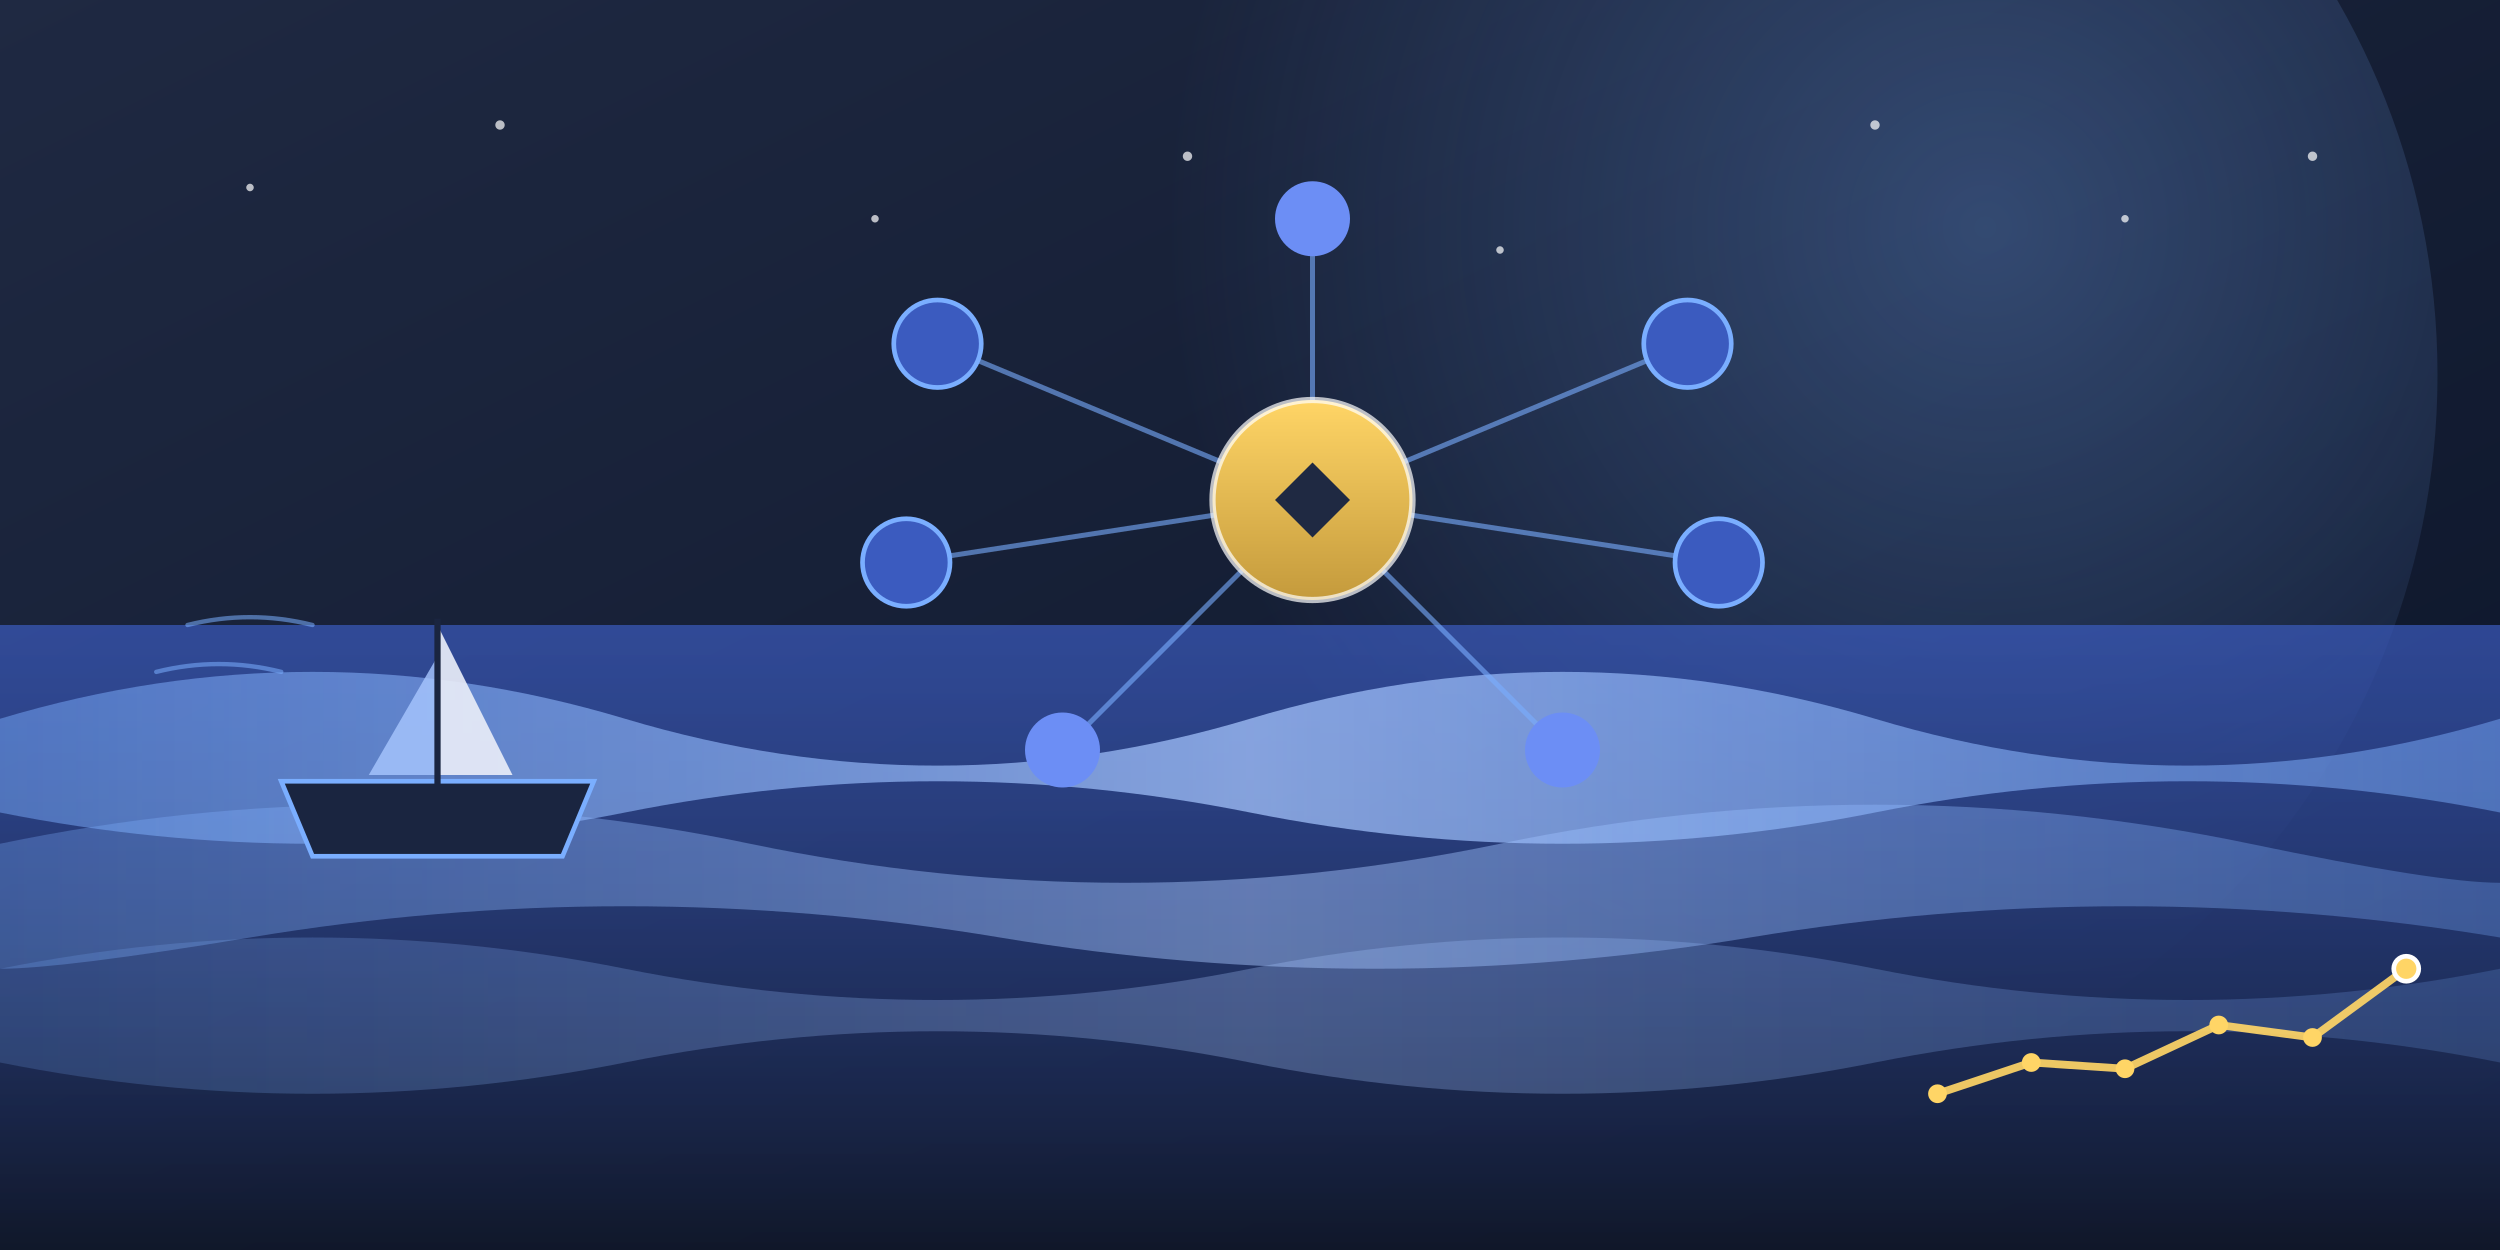
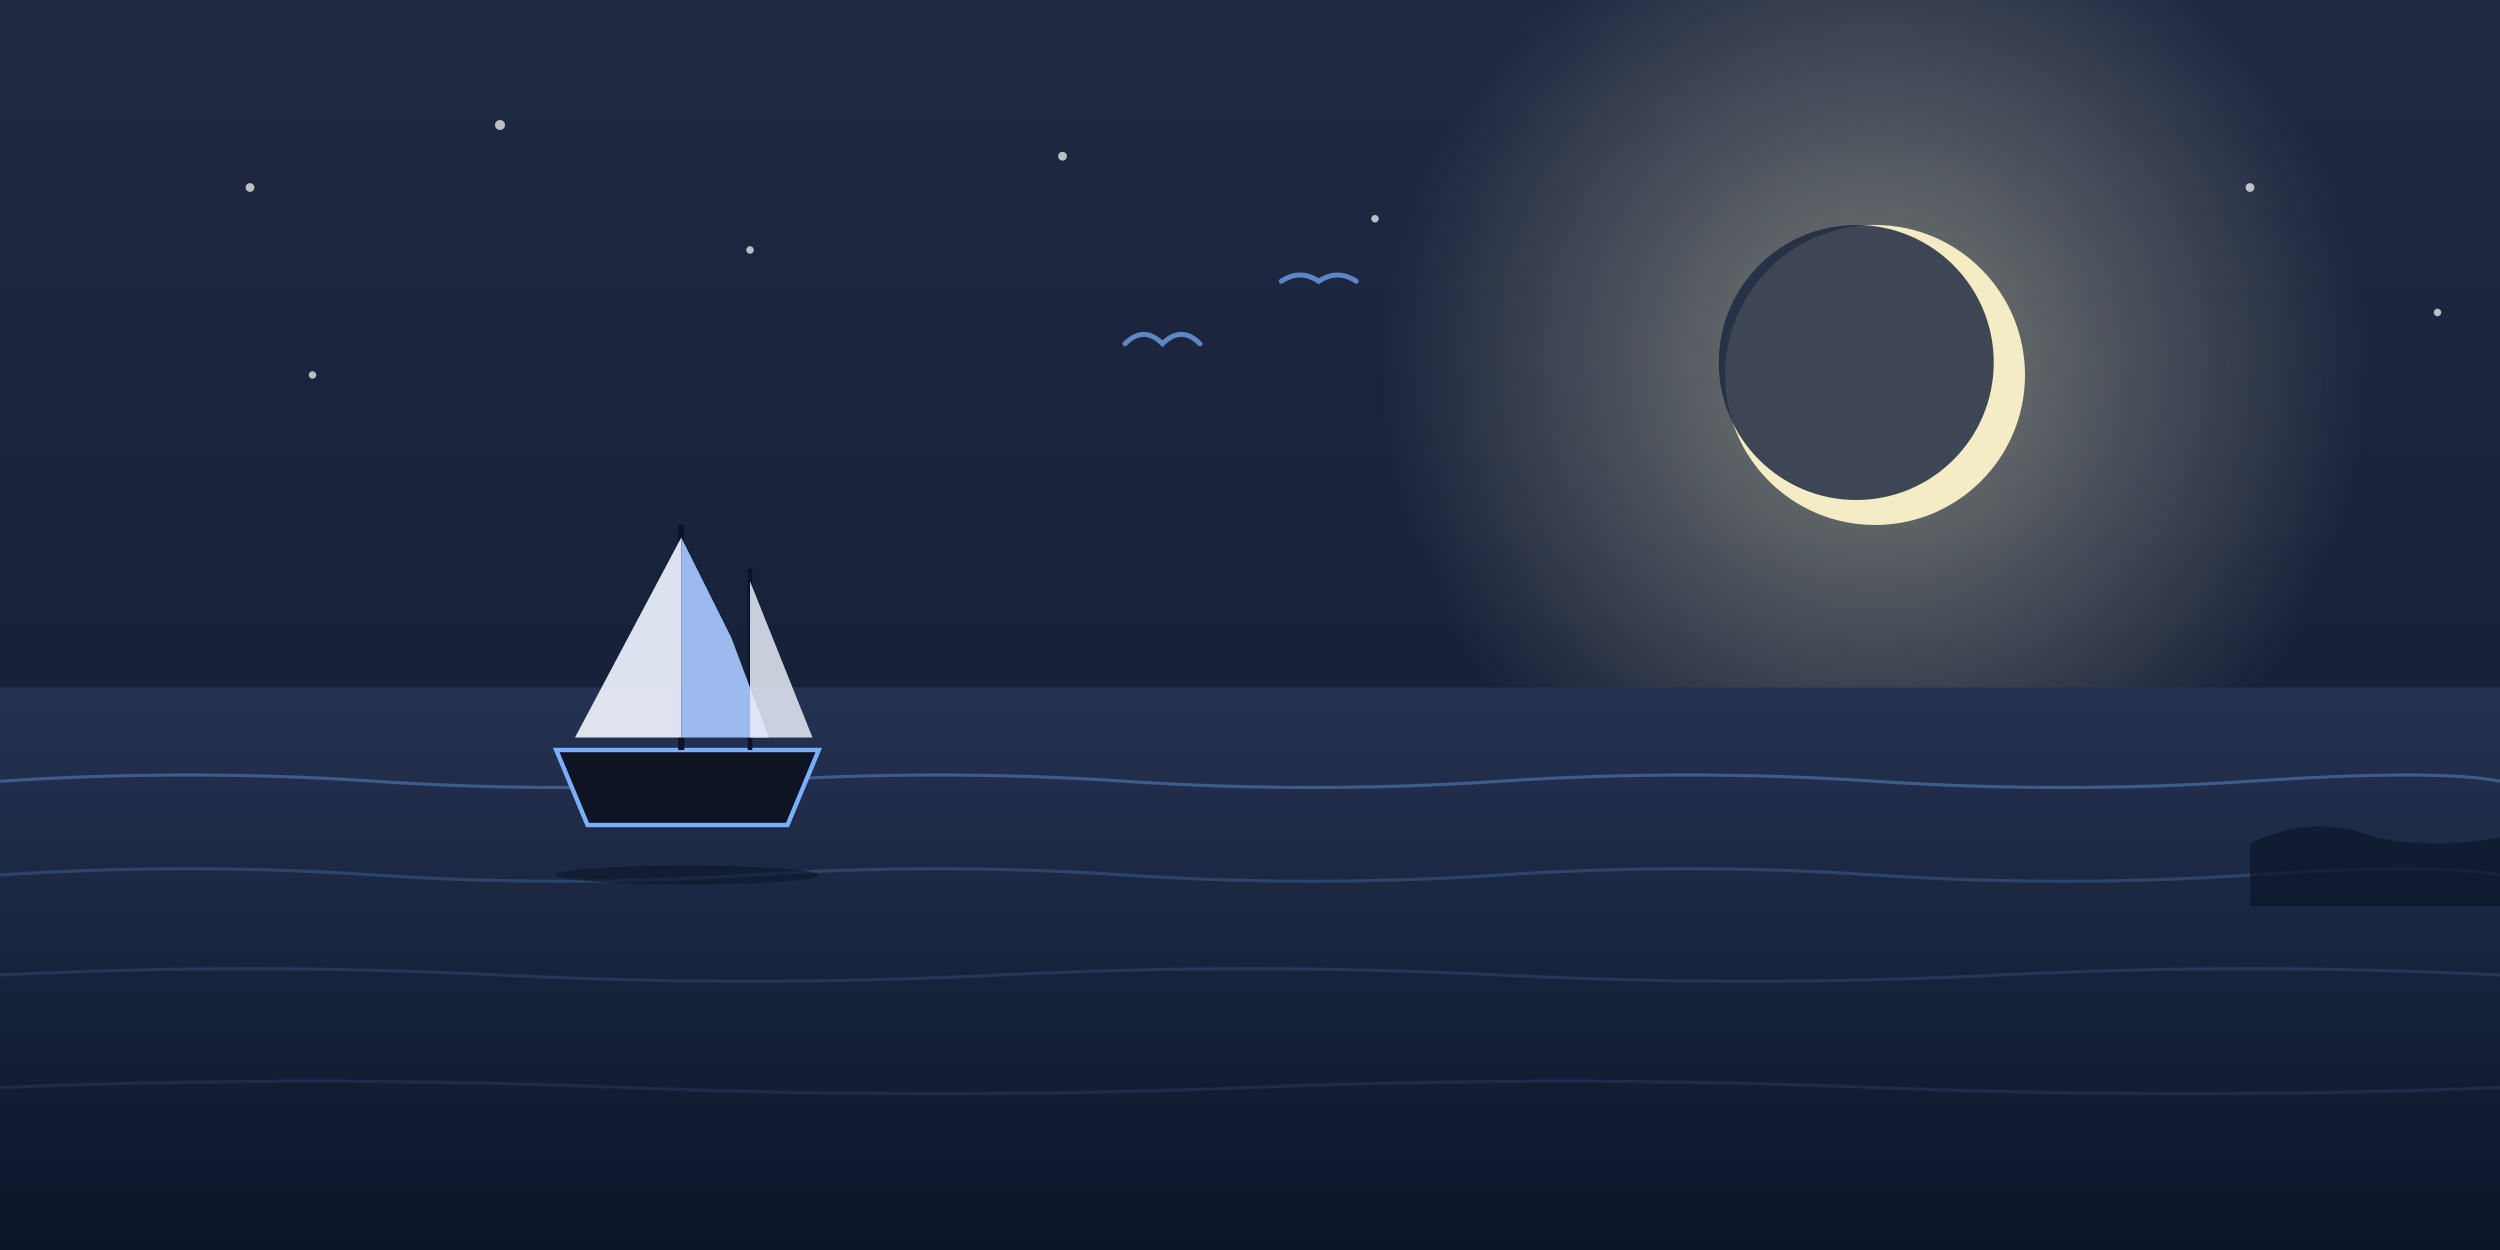
<svg xmlns="http://www.w3.org/2000/svg" viewBox="0 0 800 400" preserveAspectRatio="xMidYMid slice">
  <defs>
-     <linearGradient id="bg-s2" x1="0" y1="0" x2="1" y2="1">
+     <linearGradient id="bg-s2" x1="0" y1="0" x2="0" y2="1">
      <stop offset="0%" stop-color="#1F2942" />
+       <stop offset="60%" stop-color="#162038" />
      <stop offset="100%" stop-color="#0B1428" />
    </linearGradient>
    <linearGradient id="ocean-s2" x1="0" y1="0" x2="0" y2="1">
-       <stop offset="0%" stop-color="#3B5BBF" stop-opacity="0.7" />
-       <stop offset="100%" stop-color="#101729" stop-opacity="0.95" />
+       <stop offset="0%" stop-color="#243352" />
+       <stop offset="100%" stop-color="#0B1428" />
    </linearGradient>
-     <linearGradient id="wave-s2" x1="0" y1="0" x2="1" y2="0">
-       <stop offset="0%" stop-color="#7AAEFF" stop-opacity="0.55" />
-       <stop offset="50%" stop-color="#A8C7FF" stop-opacity="0.85" />
-       <stop offset="100%" stop-color="#7AAEFF" stop-opacity="0.55" />
-     </linearGradient>
-     <radialGradient id="glow-s2" cx="0.7" cy="0.4" r="0.55">
-       <stop offset="0%" stop-color="#7AAEFF" stop-opacity="0.30" />
-       <stop offset="100%" stop-color="#7AAEFF" stop-opacity="0" />
+     <radialGradient id="moon-glow-s2" cx="0.5" cy="0.5" r="0.5">
+       <stop offset="0%" stop-color="#F4ECC4" stop-opacity="0.45" />
+       <stop offset="100%" stop-color="#F4ECC4" stop-opacity="0" />
    </radialGradient>
-     <linearGradient id="hub-s2" x1="0" y1="0" x2="0" y2="1">
-       <stop offset="0%" stop-color="#FFD566" />
-       <stop offset="100%" stop-color="#C49A3C" />
-     </linearGradient>
  </defs>
  <rect width="800" height="400" fill="url(#bg-s2)" />
-   <circle cx="540" cy="120" r="240" fill="url(#glow-s2)" />
+   <circle cx="600" cy="120" r="160" fill="url(#moon-glow-s2)" />
+   <g transform="translate(600,120)">
+     <circle cx="0" cy="0" r="48" fill="#F4ECC4" />
+     <circle cx="-6" cy="-4" r="44" fill="#1F2942" opacity="0.85" />
+   </g>
+   <g transform="translate(600,240)" opacity="0.55">
+     <path d="M -36 0 Q -8 30 0 80 Q 8 30 36 0 Z" fill="#F4ECC4" />
+   </g>
+   <g transform="translate(600,260)" opacity="0.35">
+     <path d="M -28 0 Q -6 40 0 100 Q 6 40 28 0 Z" fill="#F4ECC4" />
+   </g>
  <g fill="#FFFFFF" opacity="0.7">
-     <circle cx="80" cy="60" r="1.2" />
-     <circle cx="160" cy="40" r="1.5" />
-     <circle cx="280" cy="70" r="1.2" />
-     <circle cx="380" cy="50" r="1.5" />
-     <circle cx="480" cy="80" r="1.2" />
-     <circle cx="600" cy="40" r="1.5" />
-     <circle cx="680" cy="70" r="1.2" />
-     <circle cx="740" cy="50" r="1.5" />
+     <circle cx="80" cy="60" r="1.4" />
+     <circle cx="160" cy="40" r="1.6" />
+     <circle cx="240" cy="80" r="1.2" />
+     <circle cx="340" cy="50" r="1.4" />
+     <circle cx="440" cy="70" r="1.2" />
+     <circle cx="720" cy="60" r="1.4" />
+     <circle cx="780" cy="100" r="1.2" />
+     <circle cx="100" cy="120" r="1.2" />
  </g>
-   <rect x="0" y="200" width="800" height="200" fill="url(#ocean-s2)" />
-   <g fill="url(#wave-s2)" opacity="0.85">
-     <path d="M 0 230 Q 100 200 200 230 T 400 230 T 600 230 T 800 230 L 800 260 Q 700 240 600 260 T 400 260 T 200 260 T 0 260 Z" />
+   <rect x="0" y="220" width="800" height="180" fill="url(#ocean-s2)" />
+   <g stroke="#7AAEFF" stroke-width="1" fill="none" opacity="0.35" stroke-linecap="round">
+     <path d="M 0 250 Q 60 246 120 250 T 240 250 T 360 250 T 480 250 T 600 250 T 720 250 T 800 250" />
+     <path d="M 0 280 Q 60 276 120 280 T 240 280 T 360 280 T 480 280 T 600 280 T 720 280 T 800 280" opacity="0.6" />
+     <path d="M 0 312 Q 80 308 160 312 T 320 312 T 480 312 T 640 312 T 800 312" opacity="0.4" />
+     <path d="M 0 348 Q 100 344 200 348 T 400 348 T 600 348 T 800 348" opacity="0.3" />
  </g>
-   <g fill="url(#wave-s2)" opacity="0.55">
-     <path d="M 0 270 Q 120 245 240 270 T 480 270 T 720 270 T 800 270 L 800 300 Q 680 280 560 300 T 320 300 T 80 300 T 0 300 Z" />
+   <g transform="translate(220,240)">
+     <ellipse cx="0" cy="40" rx="42" ry="3" fill="#0B1428" opacity="0.6" />
+     <path d="M -42 0 L 42 0 L 32 24 L -32 24 Z" fill="#0E1424" stroke="#7AAEFF" stroke-width="1.4" />
+     <line x1="-2" y1="0" x2="-2" y2="-72" stroke="#0B1428" stroke-width="2" />
+     <line x1="20" y1="0" x2="20" y2="-58" stroke="#0B1428" stroke-width="1.5" />
+     <path d="M -2 -68 L -2 -4 L -36 -4 Z" fill="#E7ECF7" opacity="0.95" />
+     <path d="M -2 -68 L -2 -4 L 26 -4 L 14 -36 Z" fill="#A8C7FF" opacity="0.92" />
+     <path d="M 20 -54 L 20 -4 L 40 -4 Z" fill="#E7ECF7" opacity="0.85" />
  </g>
-   <g fill="url(#wave-s2)" opacity="0.35">
-     <path d="M 0 310 Q 100 290 200 310 T 400 310 T 600 310 T 800 310 L 800 340 Q 700 320 600 340 T 400 340 T 200 340 T 0 340 Z" />
+   <g fill="#0B1428" opacity="0.7">
+     <path d="M 720 270 Q 740 260 760 268 Q 780 272 800 268 L 800 290 L 720 290 Z" />
  </g>
-   <g transform="translate(420,160)">
-     <g stroke="#7AAEFF" stroke-width="1.6" opacity="0.6" fill="none">
-       <line x1="0" y1="0" x2="-120" y2="-50" />
-       <line x1="0" y1="0" x2="120" y2="-50" />
-       <line x1="0" y1="0" x2="-130" y2="20" />
-       <line x1="0" y1="0" x2="130" y2="20" />
-       <line x1="0" y1="0" x2="-80" y2="80" />
-       <line x1="0" y1="0" x2="80" y2="80" />
-       <line x1="0" y1="0" x2="0" y2="-90" />
-     </g>
-     <circle cx="-120" cy="-50" r="14" fill="#3B5BBF" stroke="#7AAEFF" stroke-width="1.5" />
-     <circle cx="120" cy="-50" r="14" fill="#3B5BBF" stroke="#7AAEFF" stroke-width="1.5" />
-     <circle cx="-130" cy="20" r="14" fill="#3B5BBF" stroke="#7AAEFF" stroke-width="1.5" />
-     <circle cx="130" cy="20" r="14" fill="#3B5BBF" stroke="#7AAEFF" stroke-width="1.5" />
-     <circle cx="-80" cy="80" r="12" fill="#6C8EF5" />
-     <circle cx="80" cy="80" r="12" fill="#6C8EF5" />
-     <circle cx="0" cy="-90" r="12" fill="#6C8EF5" />
-     <circle cx="0" cy="0" r="32" fill="url(#hub-s2)" />
-     <circle cx="0" cy="0" r="32" fill="none" stroke="#FFFFFF" stroke-width="2" opacity="0.7" />
-     <polygon points="0,-12 12,0 0,12 -12,0" fill="#1F2942" />
-   </g>
-   <g transform="translate(140,250)">
-     <path d="M -50 0 L 50 0 L 40 24 L -40 24 Z" fill="#1A2540" stroke="#7AAEFF" stroke-width="1.5" />
-     <polygon points="0,-50 0,-2 24,-2" fill="#E7ECF7" opacity="0.92" />
-     <polygon points="0,-40 0,-2 -22,-2" fill="#A8C7FF" opacity="0.8" />
-     <line x1="0" y1="-52" x2="0" y2="2" stroke="#1A2540" stroke-width="2" />
-   </g>
-   <g stroke="#7AAEFF" stroke-width="1.4" fill="none" opacity="0.55" stroke-linecap="round">
-     <path d="M 60 200 Q 80 195 100 200" />
-     <path d="M 50 215 Q 70 210 90 215" />
-   </g>
-   <g transform="translate(620,310)" stroke="#FFD566" stroke-width="2.5" fill="none" stroke-linecap="round" stroke-linejoin="round" opacity="0.92">
-     <polyline points="0,40 30,30 60,32 90,18 120,22 150,0" />
-   </g>
-   <g transform="translate(620,310)" fill="#FFD566">
-     <circle cx="0" cy="40" r="3" />
-     <circle cx="30" cy="30" r="3" />
-     <circle cx="60" cy="32" r="3" />
-     <circle cx="90" cy="18" r="3" />
-     <circle cx="120" cy="22" r="3" />
-     <circle cx="150" cy="0" r="4" stroke="#FFFFFF" stroke-width="1.5" />
+   <g stroke="#7AAEFF" stroke-width="1.6" fill="none" stroke-linecap="round" opacity="0.7">
+     <path d="M 360 110 Q 366 104 372 110 Q 378 104 384 110" />
+     <path d="M 410 90 Q 416 86 422 90 Q 428 86 434 90" />
  </g>
</svg>
